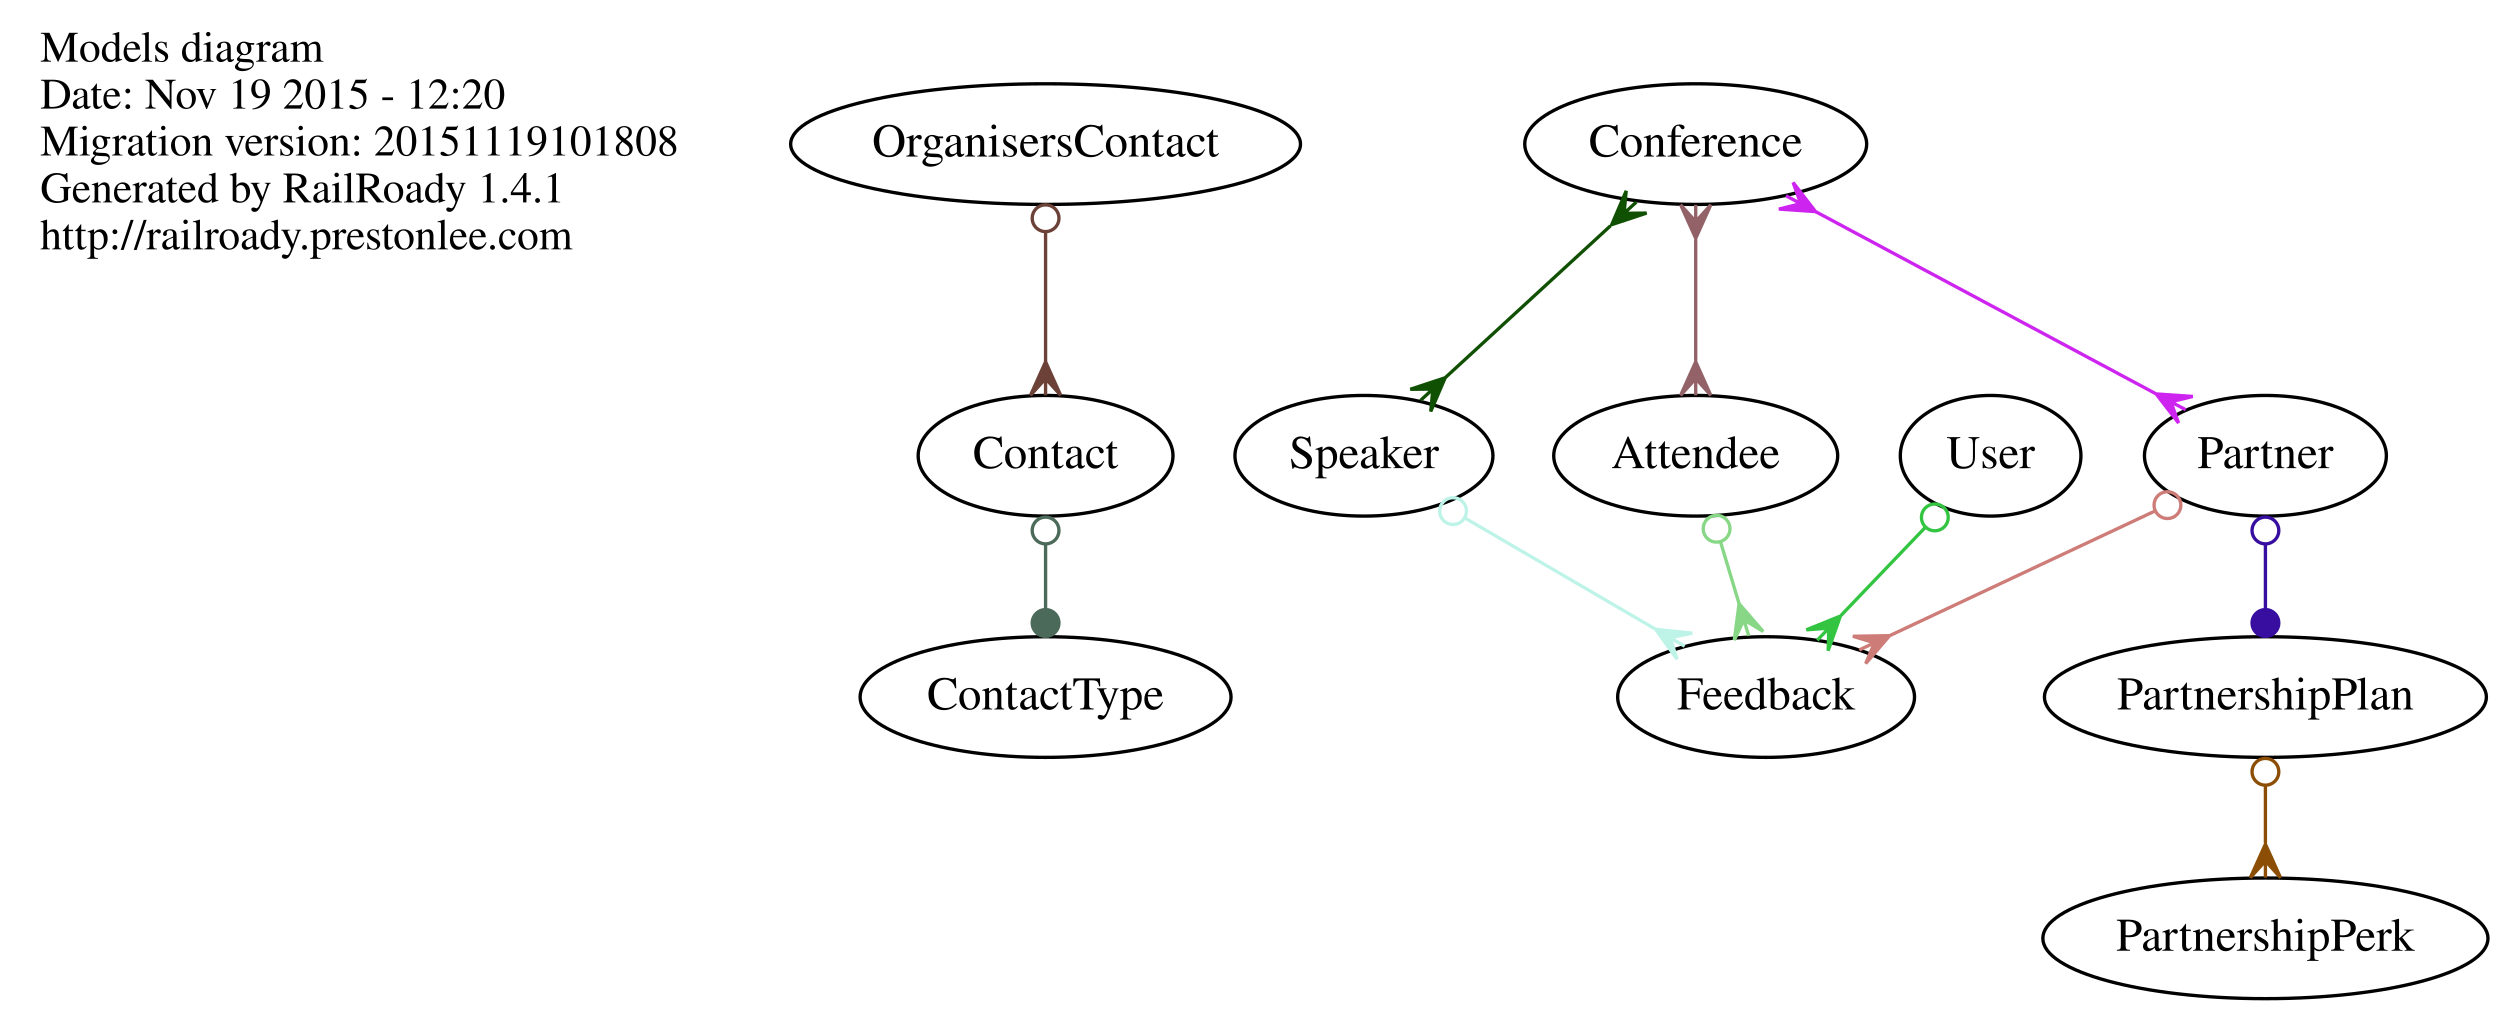
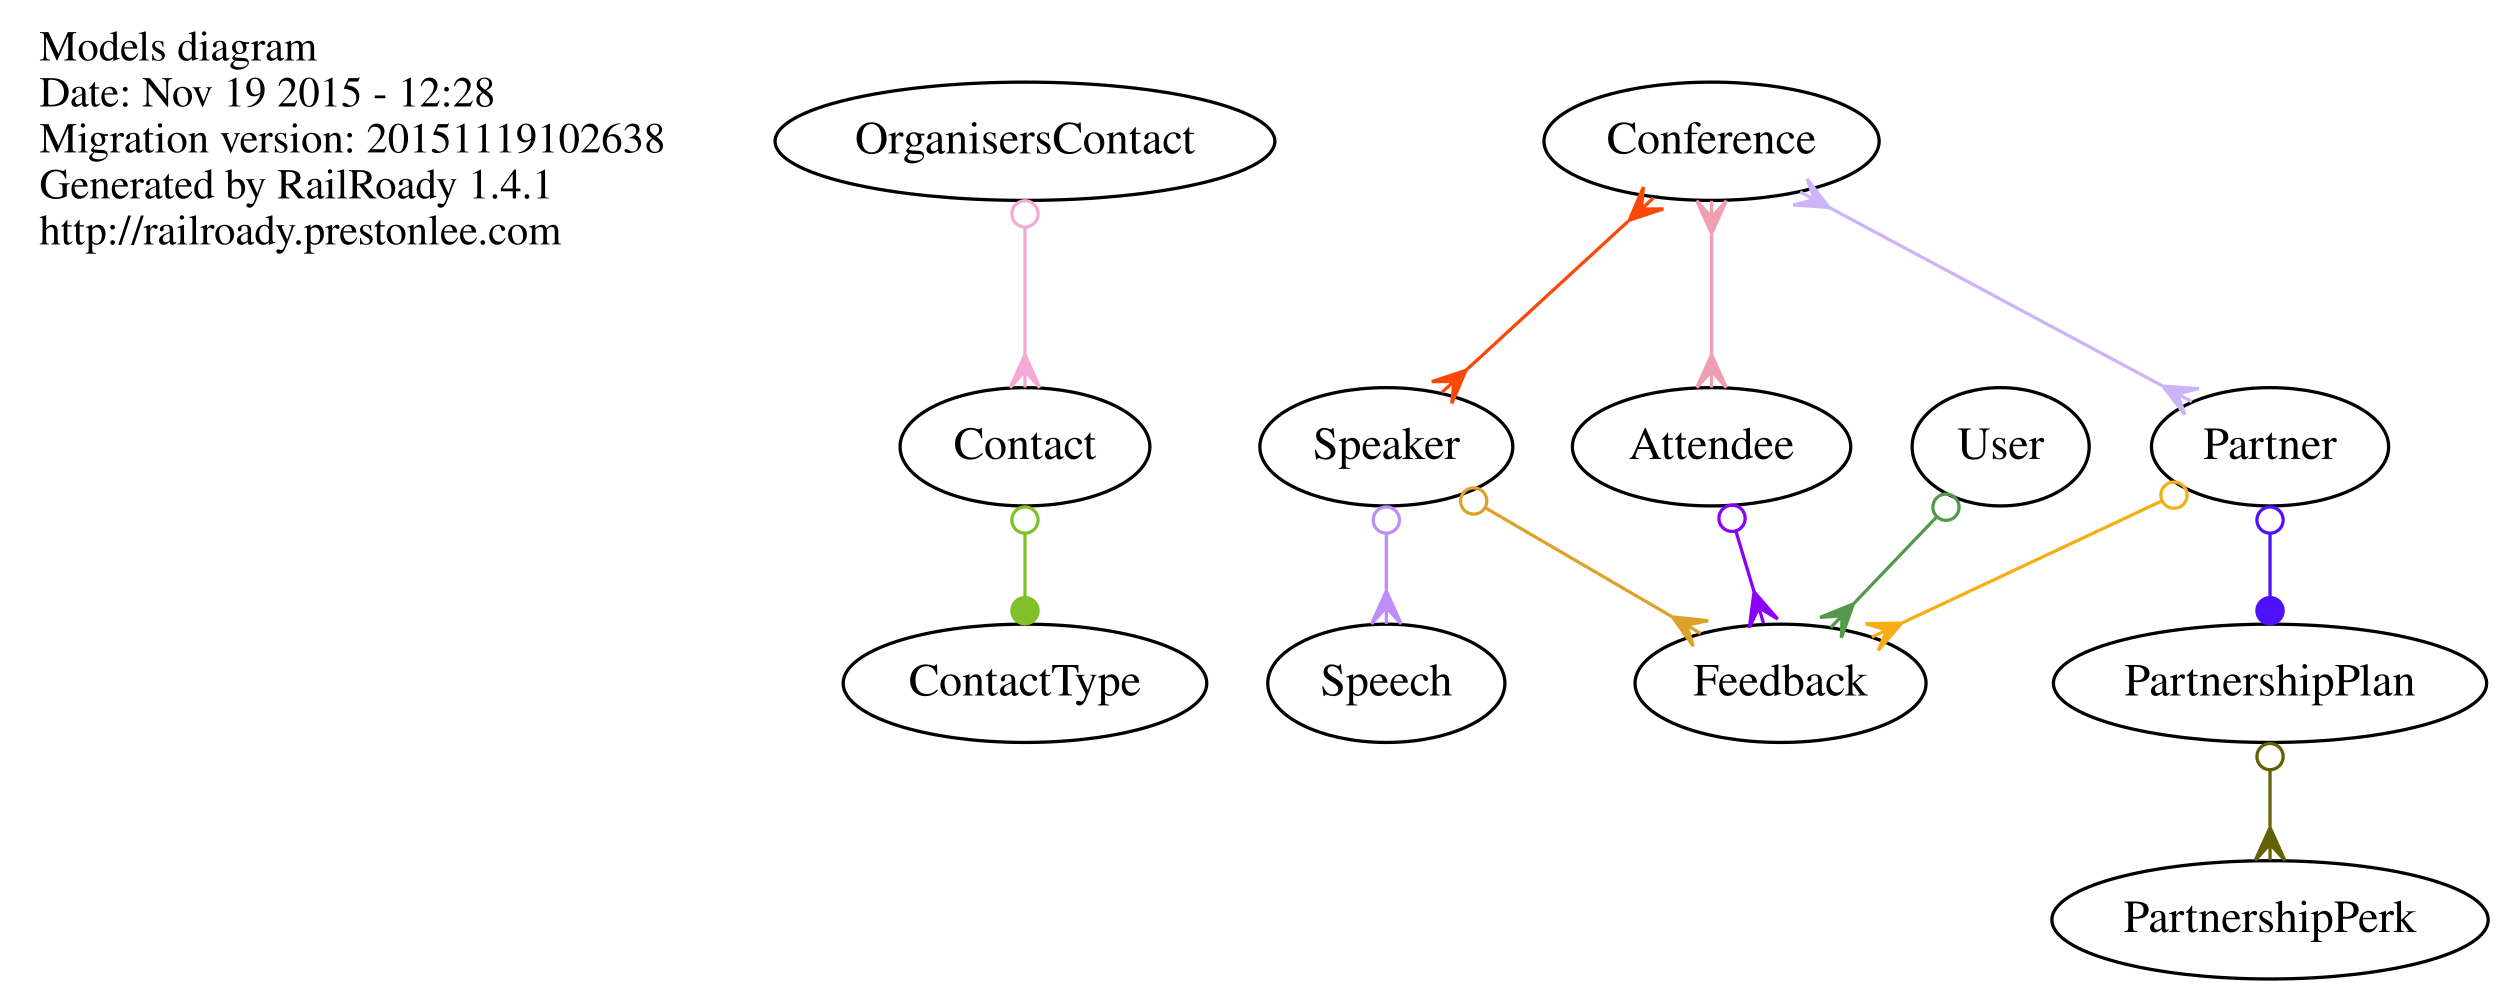
- <svg xmlns="http://www.w3.org/2000/svg" width="746pt" height="302pt" viewBox="0.00 0.00 746.00 302.00">
+ <svg xmlns="http://www.w3.org/2000/svg" width="761pt" height="302pt" viewBox="0.00 0.00 761.00 302.00">
  <g id="graph0" class="graph" transform="scale(1 1) rotate(0) translate(4 298)">
-     <polygon fill="none" stroke="none" points="-4,4 -4,-298 742,-298 742,4 -4,4" />
+     <polygon fill="none" stroke="none" points="-4,4 -4,-298 757,-298 757,4 -4,4" />
    <g id="node1" class="node">
      <text text-anchor="start" x="8" y="-279.6" font-family="Times,serif" font-size="13.00">Models diagram</text>
-       <text text-anchor="start" x="8" y="-265.6" font-family="Times,serif" font-size="13.00">Date: Nov 19 2015 - 12:20</text>
-       <text text-anchor="start" x="8" y="-251.6" font-family="Times,serif" font-size="13.00">Migration version: 20151119101808</text>
+       <text text-anchor="start" x="8" y="-265.6" font-family="Times,serif" font-size="13.00">Date: Nov 19 2015 - 12:28</text>
+       <text text-anchor="start" x="8" y="-251.6" font-family="Times,serif" font-size="13.00">Migration version: 20151119102638</text>
      <text text-anchor="start" x="8" y="-237.6" font-family="Times,serif" font-size="13.00">Generated by RailRoady 1.4.1</text>
      <text text-anchor="start" x="8" y="-223.6" font-family="Times,serif" font-size="13.00">http://railroady.prestonlee.com</text>
    </g>
    <g id="node2" class="node">
      <ellipse fill="none" stroke="black" cx="308" cy="-90" rx="55.344" ry="18" />
      <text text-anchor="middle" x="308" y="-86.3" font-family="Times,serif" font-size="14.00">ContactType</text>
    </g>
    <g id="node3" class="node">
      <ellipse fill="none" stroke="black" cx="308" cy="-162" rx="38.021" ry="18" />
      <text text-anchor="middle" x="308" y="-158.3" font-family="Times,serif" font-size="14.00">Contact</text>
    </g>
    <g id="edge1" class="edge">
-       <path fill="none" stroke="#4b6a59" d="M308,-135.64C308,-129.348 308,-122.605 308,-116.316" />
-       <ellipse fill="none" stroke="#4b6a59" cx="308" cy="-139.697" rx="4" ry="4" />
-       <ellipse fill="#4b6a59" stroke="#4b6a59" cx="308" cy="-112.104" rx="4" ry="4" />
+       <path fill="none" stroke="#81c02a" d="M308,-135.64C308,-129.348 308,-122.605 308,-116.316" />
+       <ellipse fill="none" stroke="#81c02a" cx="308" cy="-139.697" rx="4" ry="4" />
+       <ellipse fill="#81c02a" stroke="#81c02a" cx="308" cy="-112.104" rx="4" ry="4" />
    </g>
    <g id="node4" class="node">
-       <ellipse fill="none" stroke="black" cx="502" cy="-255" rx="51.019" ry="18" />
-       <text text-anchor="middle" x="502" y="-251.3" font-family="Times,serif" font-size="14.00">Conference</text>
+       <ellipse fill="none" stroke="black" cx="517" cy="-255" rx="51.019" ry="18" />
+       <text text-anchor="middle" x="517" y="-251.3" font-family="Times,serif" font-size="14.00">Conference</text>
    </g>
    <g id="node6" class="node">
-       <ellipse fill="none" stroke="black" cx="403" cy="-162" rx="38.495" ry="18" />
-       <text text-anchor="middle" x="403" y="-158.3" font-family="Times,serif" font-size="14.00">Speaker</text>
+       <ellipse fill="none" stroke="black" cx="418" cy="-162" rx="38.495" ry="18" />
+       <text text-anchor="middle" x="418" y="-158.3" font-family="Times,serif" font-size="14.00">Speaker</text>
    </g>
    <g id="edge4" class="edge">
-       <path fill="none" stroke="#105002" d="M476.551,-230.608C461.384,-216.666 442.237,-199.066 427.281,-185.319" />
-       <polygon fill="#105002" stroke="#105002" points="476.938,-230.964 481.255,-241.044 480.62,-234.347 484.301,-237.731 484.301,-237.731 484.301,-237.731 480.62,-234.347 487.346,-234.418 476.938,-230.964 476.938,-230.964" />
-       <polygon fill="#105002" stroke="#105002" points="427.247,-185.288 422.93,-175.208 423.566,-181.904 419.885,-178.521 419.885,-178.521 419.885,-178.521 423.566,-181.904 416.84,-181.834 427.247,-185.288 427.247,-185.288" />
+       <path fill="none" stroke="#fb4708" d="M491.551,-230.608C476.384,-216.666 457.237,-199.066 442.281,-185.319" />
+       <polygon fill="#fb4708" stroke="#fb4708" points="491.938,-230.964 496.255,-241.044 495.62,-234.347 499.301,-237.731 499.301,-237.731 499.301,-237.731 495.62,-234.347 502.346,-234.418 491.938,-230.964 491.938,-230.964" />
+       <polygon fill="#fb4708" stroke="#fb4708" points="442.247,-185.288 437.93,-175.208 438.566,-181.904 434.885,-178.521 434.885,-178.521 434.885,-178.521 438.566,-181.904 431.84,-181.834 442.247,-185.288 442.247,-185.288" />
    </g>
    <g id="node10" class="node">
-       <ellipse fill="none" stroke="black" cx="672" cy="-162" rx="36.096" ry="18" />
-       <text text-anchor="middle" x="672" y="-158.3" font-family="Times,serif" font-size="14.00">Partner</text>
+       <ellipse fill="none" stroke="black" cx="687" cy="-162" rx="36.096" ry="18" />
+       <text text-anchor="middle" x="687" y="-158.3" font-family="Times,serif" font-size="14.00">Partner</text>
    </g>
    <g id="edge3" class="edge">
-       <path fill="none" stroke="#ce24f0" d="M537.872,-234.798C567.841,-218.756 610.218,-196.072 639.273,-180.518" />
-       <polygon fill="#ce24f0" stroke="#ce24f0" points="537.753,-234.861 526.813,-235.613 533.345,-237.221 528.937,-239.581 528.937,-239.581 528.937,-239.581 533.345,-237.221 531.061,-243.548 537.753,-234.861 537.753,-234.861" />
-       <polygon fill="#ce24f0" stroke="#ce24f0" points="639.39,-180.456 650.33,-179.704 643.798,-178.096 648.206,-175.737 648.206,-175.737 648.206,-175.737 643.798,-178.096 646.083,-171.769 639.39,-180.456 639.39,-180.456" />
+       <path fill="none" stroke="#cdb3f7" d="M552.872,-234.798C582.841,-218.756 625.218,-196.072 654.273,-180.518" />
+       <polygon fill="#cdb3f7" stroke="#cdb3f7" points="552.753,-234.861 541.813,-235.613 548.345,-237.221 543.937,-239.581 543.937,-239.581 543.937,-239.581 548.345,-237.221 546.061,-243.548 552.753,-234.861 552.753,-234.861" />
+       <polygon fill="#cdb3f7" stroke="#cdb3f7" points="654.39,-180.456 665.33,-179.704 658.798,-178.096 663.206,-175.737 663.206,-175.737 663.206,-175.737 658.798,-178.096 661.083,-171.769 654.39,-180.456 654.39,-180.456" />
    </g>
    <g id="node12" class="node">
-       <ellipse fill="none" stroke="black" cx="502" cy="-162" rx="42.37" ry="18" />
-       <text text-anchor="middle" x="502" y="-158.3" font-family="Times,serif" font-size="14.00">Attendee</text>
+       <ellipse fill="none" stroke="black" cx="517" cy="-162" rx="42.37" ry="18" />
+       <text text-anchor="middle" x="517" y="-158.3" font-family="Times,serif" font-size="14.00">Attendee</text>
    </g>
    <g id="edge2" class="edge">
-       <path fill="none" stroke="#936269" d="M502,-226.549C502,-215.083 502,-201.792 502,-190.339" />
-       <polygon fill="#936269" stroke="#936269" points="502,-226.884 497.5,-236.884 502,-231.884 502,-236.884 502,-236.884 502,-236.884 502,-231.884 506.5,-236.884 502,-226.884 502,-226.884" />
-       <polygon fill="#936269" stroke="#936269" points="502,-190.04 506.5,-180.04 502,-185.04 502,-180.04 502,-180.04 502,-180.04 502,-185.04 497.5,-180.04 502,-190.04 502,-190.04" />
+       <path fill="none" stroke="#ef9fb1" d="M517,-226.549C517,-215.083 517,-201.792 517,-190.339" />
+       <polygon fill="#ef9fb1" stroke="#ef9fb1" points="517,-226.884 512.5,-236.884 517,-231.884 517,-236.884 517,-236.884 517,-236.884 517,-231.884 521.5,-236.884 517,-226.884 517,-226.884" />
+       <polygon fill="#ef9fb1" stroke="#ef9fb1" points="517,-190.04 521.5,-180.04 517,-185.04 517,-180.04 517,-180.04 517,-180.04 517,-185.04 512.5,-180.04 517,-190.04 517,-190.04" />
    </g>
    <g id="node5" class="node">
-       <ellipse fill="none" stroke="black" cx="590" cy="-162" rx="26.949" ry="18" />
-       <text text-anchor="middle" x="590" y="-158.3" font-family="Times,serif" font-size="14.00">User</text>
+       <ellipse fill="none" stroke="black" cx="605" cy="-162" rx="26.949" ry="18" />
+       <text text-anchor="middle" x="605" y="-158.3" font-family="Times,serif" font-size="14.00">User</text>
    </g>
    <g id="node8" class="node">
-       <ellipse fill="none" stroke="black" cx="523" cy="-90" rx="44.295" ry="18" />
-       <text text-anchor="middle" x="523" y="-86.3" font-family="Times,serif" font-size="14.00">Feedback</text>
+       <ellipse fill="none" stroke="black" cx="538" cy="-90" rx="44.295" ry="18" />
+       <text text-anchor="middle" x="538" y="-86.3" font-family="Times,serif" font-size="14.00">Feedback</text>
    </g>
    <g id="edge5" class="edge">
-       <path fill="none" stroke="#33c442" d="M570.367,-140.488C562.526,-132.296 553.454,-122.817 545.36,-114.361" />
-       <ellipse fill="none" stroke="#33c442" cx="573.352" cy="-143.606" rx="4" ry="4" />
-       <polygon fill="#33c442" stroke="#33c442" points="545.181,-114.174 541.517,-103.838 541.723,-110.562 538.266,-106.95 538.266,-106.95 538.266,-106.95 541.723,-110.562 535.015,-110.061 545.181,-114.174 545.181,-114.174" />
+       <path fill="none" stroke="#529a49" d="M585.367,-140.488C577.526,-132.296 568.454,-122.817 560.36,-114.361" />
+       <ellipse fill="none" stroke="#529a49" cx="588.352" cy="-143.606" rx="4" ry="4" />
+       <polygon fill="#529a49" stroke="#529a49" points="560.181,-114.174 556.517,-103.838 556.723,-110.562 553.266,-106.95 553.266,-106.95 553.266,-106.95 556.723,-110.562 550.015,-110.061 560.181,-114.174 560.181,-114.174" />
    </g>
    <g id="edge6" class="edge">
-       <path fill="none" stroke="#bef3e8" d="M433.298,-143.326C450.539,-133.269 472.155,-120.66 489.848,-110.339" />
-       <ellipse fill="none" stroke="#bef3e8" cx="429.592" cy="-145.488" rx="4" ry="4" />
-       <polygon fill="#bef3e8" stroke="#bef3e8" points="490.06,-110.215 500.966,-109.063 494.379,-107.695 498.698,-105.176 498.698,-105.176 498.698,-105.176 494.379,-107.695 496.431,-101.289 490.06,-110.215 490.06,-110.215" />
+       <path fill="none" stroke="#dca22a" d="M448.298,-143.326C465.539,-133.269 487.155,-120.66 504.848,-110.339" />
+       <ellipse fill="none" stroke="#dca22a" cx="444.592" cy="-145.488" rx="4" ry="4" />
+       <polygon fill="#dca22a" stroke="#dca22a" points="505.06,-110.215 515.966,-109.063 509.379,-107.695 513.698,-105.176 513.698,-105.176 513.698,-105.176 509.379,-107.695 511.431,-101.289 505.06,-110.215 505.06,-110.215" />
+     </g>
+     <g id="node13" class="node">
+       <ellipse fill="none" stroke="black" cx="418" cy="-90" rx="36.096" ry="18" />
+       <text text-anchor="middle" x="418" y="-86.3" font-family="Times,serif" font-size="14.00">Speech</text>
+     </g>
+     <g id="edge7" class="edge">
+       <path fill="none" stroke="#bf8dfb" d="M418,-135.64C418,-130.063 418,-124.132 418,-118.476" />
+       <ellipse fill="none" stroke="#bf8dfb" cx="418" cy="-139.697" rx="4" ry="4" />
+       <polygon fill="#bf8dfb" stroke="#bf8dfb" points="418,-118.104 422.5,-108.104 418,-113.104 418,-108.104 418,-108.104 418,-108.104 418,-113.104 413.5,-108.104 418,-118.104 418,-118.104" />
    </g>
    <g id="node7" class="node">
-       <ellipse fill="none" stroke="black" cx="672" cy="-90" rx="65.942" ry="18" />
-       <text text-anchor="middle" x="672" y="-86.3" font-family="Times,serif" font-size="14.00">PartnershipPlan</text>
+       <ellipse fill="none" stroke="black" cx="687" cy="-90" rx="65.942" ry="18" />
+       <text text-anchor="middle" x="687" y="-86.3" font-family="Times,serif" font-size="14.00">PartnershipPlan</text>
    </g>
    <g id="node11" class="node">
-       <ellipse fill="none" stroke="black" cx="672" cy="-18" rx="66.416" ry="18" />
-       <text text-anchor="middle" x="672" y="-14.3" font-family="Times,serif" font-size="14.00">PartnershipPerk</text>
+       <ellipse fill="none" stroke="black" cx="687" cy="-18" rx="66.416" ry="18" />
+       <text text-anchor="middle" x="687" y="-14.3" font-family="Times,serif" font-size="14.00">PartnershipPerk</text>
    </g>
-     <g id="edge7" class="edge">
-       <path fill="none" stroke="#8c4e05" d="M672,-63.64C672,-58.063 672,-52.132 672,-46.476" />
-       <ellipse fill="none" stroke="#8c4e05" cx="672" cy="-67.697" rx="4" ry="4" />
-       <polygon fill="#8c4e05" stroke="#8c4e05" points="672,-46.104 676.5,-36.104 672,-41.104 672,-36.104 672,-36.104 672,-36.104 672,-41.104 667.5,-36.104 672,-46.104 672,-46.104" />
+     <g id="edge8" class="edge">
+       <path fill="none" stroke="#636005" d="M687,-63.64C687,-58.063 687,-52.132 687,-46.476" />
+       <ellipse fill="none" stroke="#636005" cx="687" cy="-67.697" rx="4" ry="4" />
+       <polygon fill="#636005" stroke="#636005" points="687,-46.104 691.5,-36.104 687,-41.104 687,-36.104 687,-36.104 687,-36.104 687,-41.104 682.5,-36.104 687,-46.104 687,-46.104" />
    </g>
    <g id="node9" class="node">
      <ellipse fill="none" stroke="black" cx="308" cy="-255" rx="76.065" ry="18" />
      <text text-anchor="middle" x="308" y="-251.3" font-family="Times,serif" font-size="14.00">OrganisersContact</text>
    </g>
-     <g id="edge8" class="edge">
-       <path fill="none" stroke="#6b4138" d="M308,-228.729C308,-216.725 308,-202.362 308,-190.129" />
-       <ellipse fill="none" stroke="#6b4138" cx="308" cy="-232.884" rx="4" ry="4" />
-       <polygon fill="#6b4138" stroke="#6b4138" points="308,-190.04 312.5,-180.04 308,-185.04 308,-180.04 308,-180.04 308,-180.04 308,-185.04 303.5,-180.04 308,-190.04 308,-190.04" />
+     <g id="edge9" class="edge">
+       <path fill="none" stroke="#f5aad5" d="M308,-228.729C308,-216.725 308,-202.362 308,-190.129" />
+       <ellipse fill="none" stroke="#f5aad5" cx="308" cy="-232.884" rx="4" ry="4" />
+       <polygon fill="#f5aad5" stroke="#f5aad5" points="308,-190.04 312.5,-180.04 308,-185.04 308,-180.04 308,-180.04 308,-180.04 308,-185.04 303.5,-180.04 308,-190.04 308,-190.04" />
+     </g>
+     <g id="edge11" class="edge">
+       <path fill="none" stroke="#4f10fc" d="M687,-135.64C687,-129.348 687,-122.605 687,-116.316" />
+       <ellipse fill="none" stroke="#4f10fc" cx="687" cy="-139.697" rx="4" ry="4" />
+       <ellipse fill="#4f10fc" stroke="#4f10fc" cx="687" cy="-112.104" rx="4" ry="4" />
    </g>
    <g id="edge10" class="edge">
-       <path fill="none" stroke="#370ea0" d="M672,-135.64C672,-129.348 672,-122.605 672,-116.316" />
-       <ellipse fill="none" stroke="#370ea0" cx="672" cy="-139.697" rx="4" ry="4" />
-       <ellipse fill="#370ea0" stroke="#370ea0" cx="672" cy="-112.104" rx="4" ry="4" />
+       <path fill="none" stroke="#f7ad15" d="M653.869,-145.435C630.511,-134.461 599.207,-119.755 575.025,-108.394" />
+       <ellipse fill="none" stroke="#f7ad15" cx="657.766" cy="-147.266" rx="4" ry="4" />
+       <polygon fill="#f7ad15" stroke="#f7ad15" points="574.858,-108.316 567.721,-99.991 570.333,-106.19 565.807,-104.064 565.807,-104.064 565.807,-104.064 570.333,-106.19 563.894,-108.137 574.858,-108.316 574.858,-108.316" />
    </g>
-     <g id="edge9" class="edge">
-       <path fill="none" stroke="#ce7c78" d="M638.869,-145.435C615.511,-134.461 584.207,-119.755 560.025,-108.394" />
-       <ellipse fill="none" stroke="#ce7c78" cx="642.766" cy="-147.266" rx="4" ry="4" />
-       <polygon fill="#ce7c78" stroke="#ce7c78" points="559.858,-108.316 552.721,-99.991 555.333,-106.19 550.807,-104.064 550.807,-104.064 550.807,-104.064 555.333,-106.19 548.894,-108.137 559.858,-108.316 559.858,-108.316" />
-     </g>
-     <g id="edge11" class="edge">
-       <path fill="none" stroke="#87d786" d="M509.42,-136.267C511.198,-130.34 513.106,-123.981 514.912,-117.959" />
-       <ellipse fill="none" stroke="#87d786" cx="508.233" cy="-140.224" rx="4" ry="4" />
-       <polygon fill="#87d786" stroke="#87d786" points="514.944,-117.854 522.128,-109.568 516.381,-113.064 517.817,-108.275 517.817,-108.275 517.817,-108.275 516.381,-113.064 513.507,-106.982 514.944,-117.854 514.944,-117.854" />
+     <g id="edge12" class="edge">
+       <path fill="none" stroke="#8a01fa" d="M524.42,-136.267C526.198,-130.34 528.106,-123.981 529.912,-117.959" />
+       <ellipse fill="none" stroke="#8a01fa" cx="523.233" cy="-140.224" rx="4" ry="4" />
+       <polygon fill="#8a01fa" stroke="#8a01fa" points="529.944,-117.854 537.128,-109.568 531.381,-113.064 532.817,-108.275 532.817,-108.275 532.817,-108.275 531.381,-113.064 528.507,-106.982 529.944,-117.854 529.944,-117.854" />
    </g>
  </g>
</svg>
